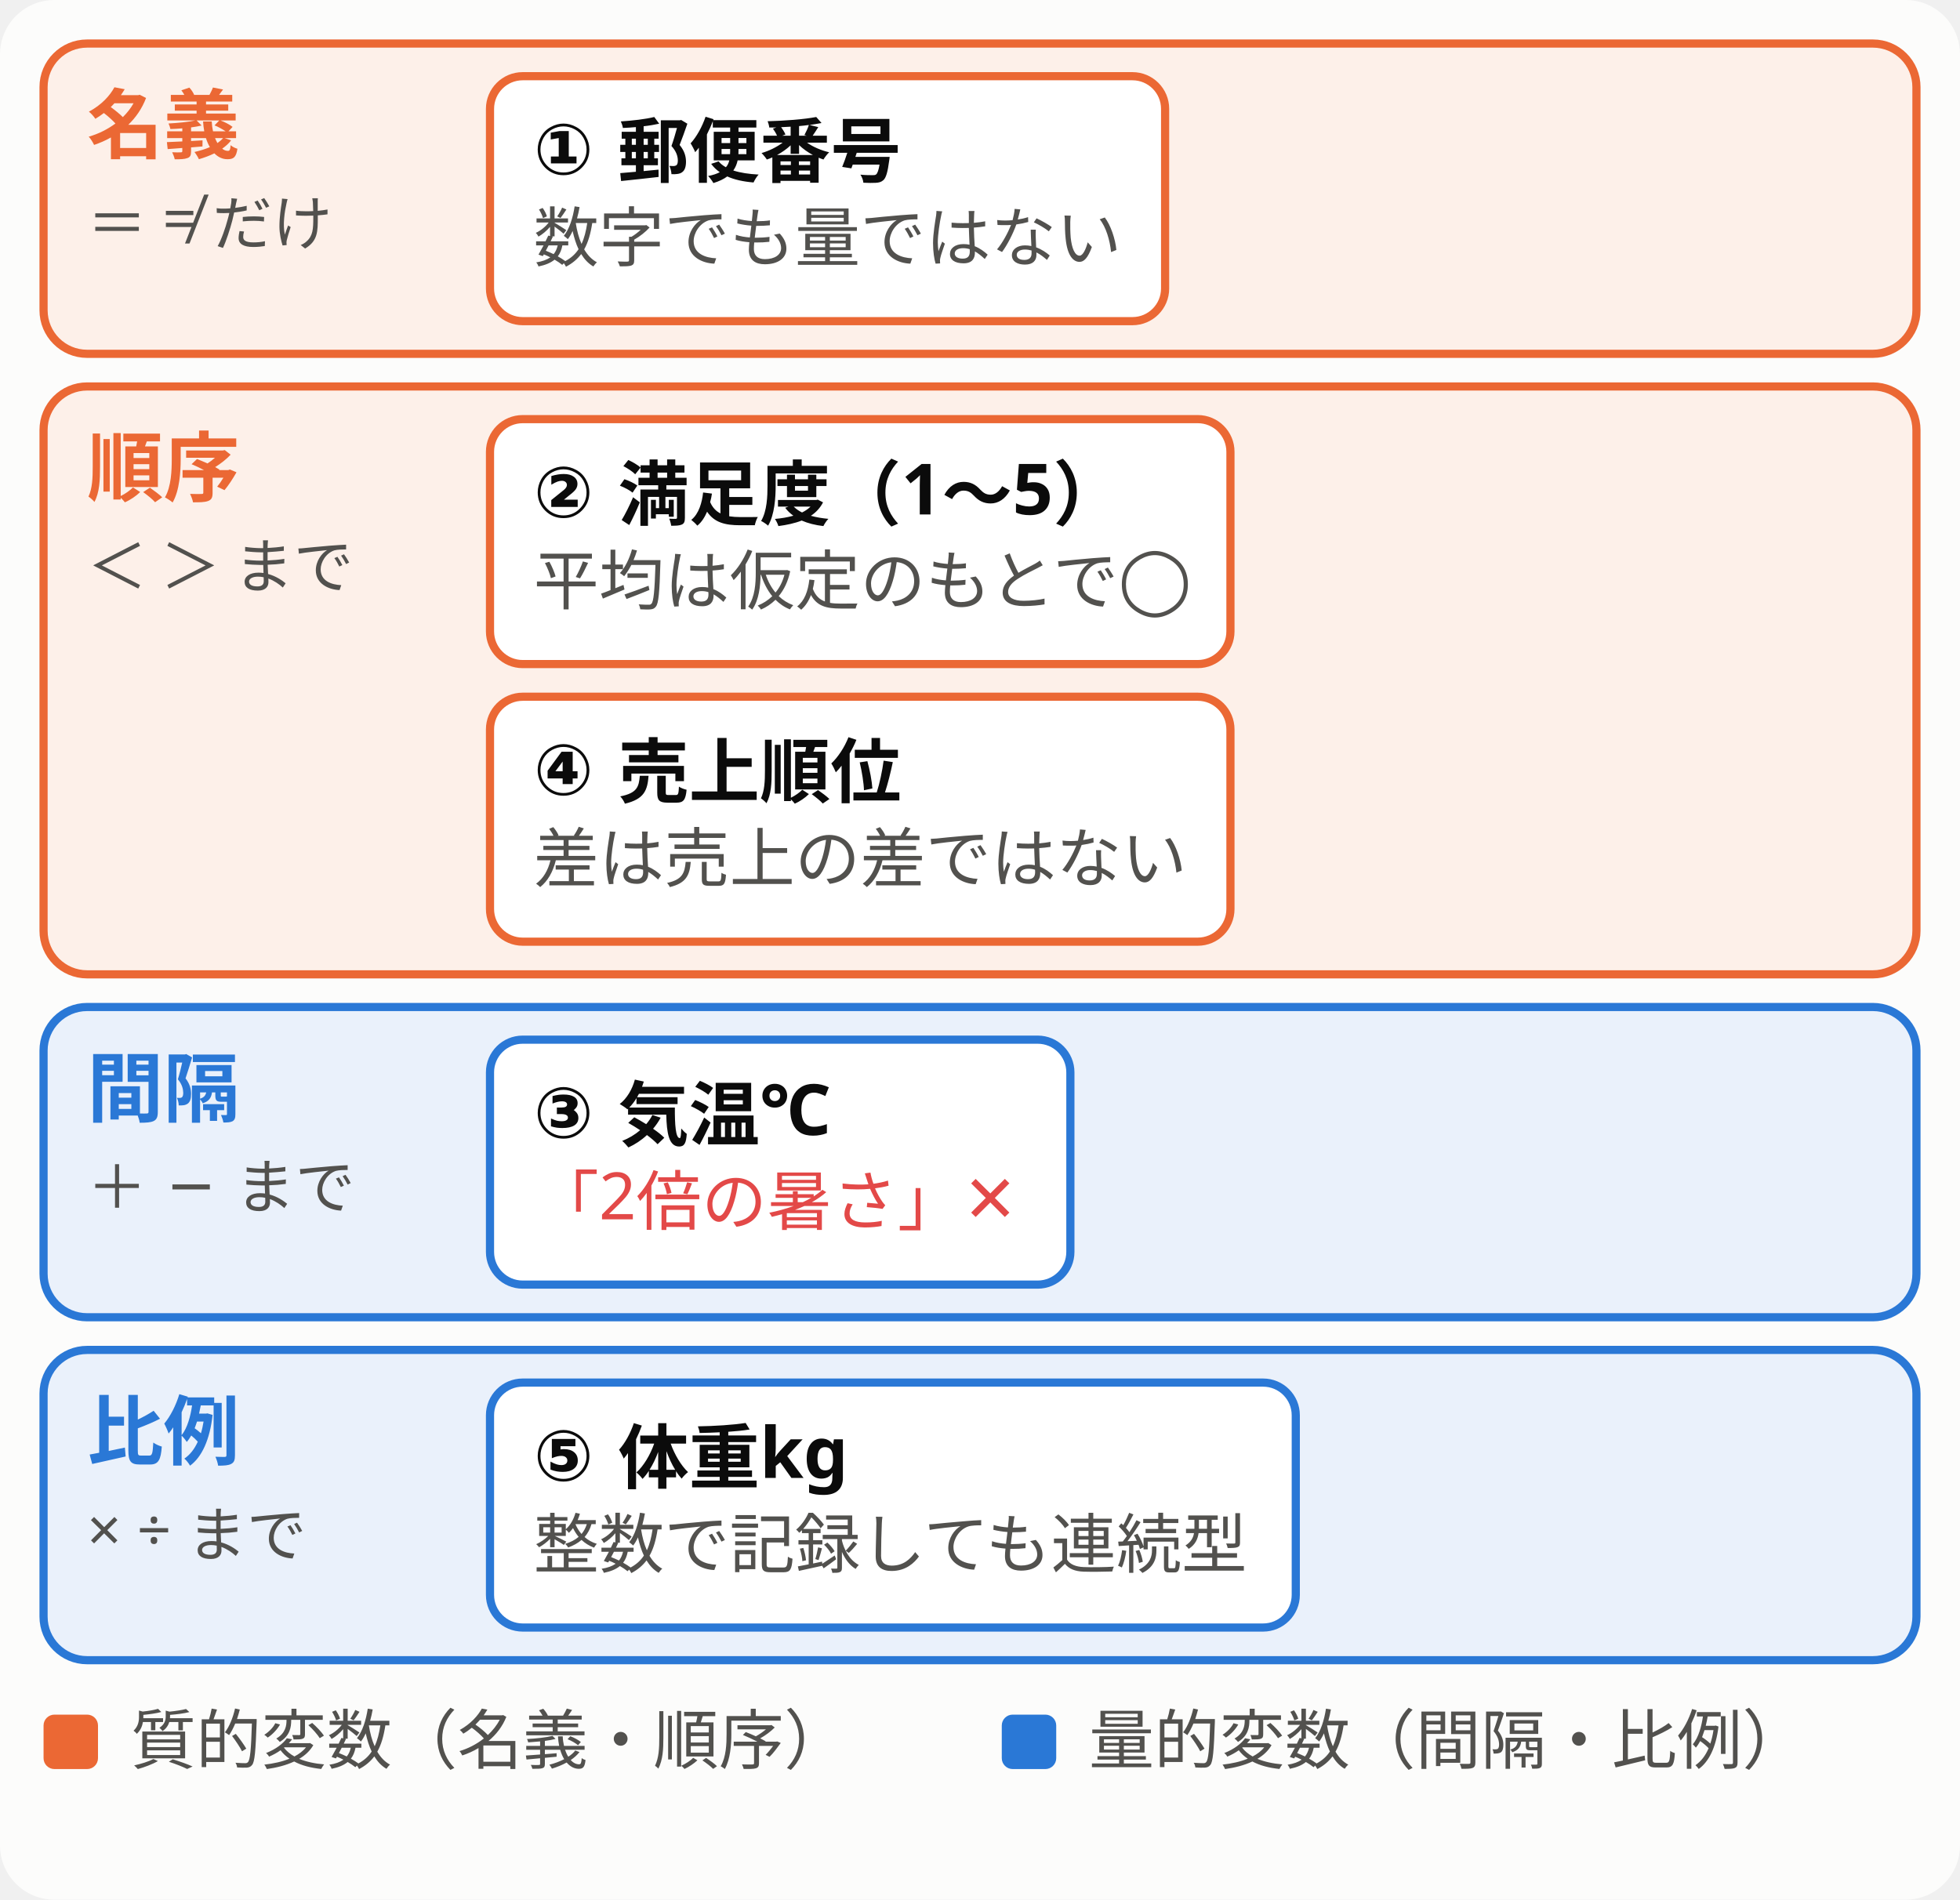
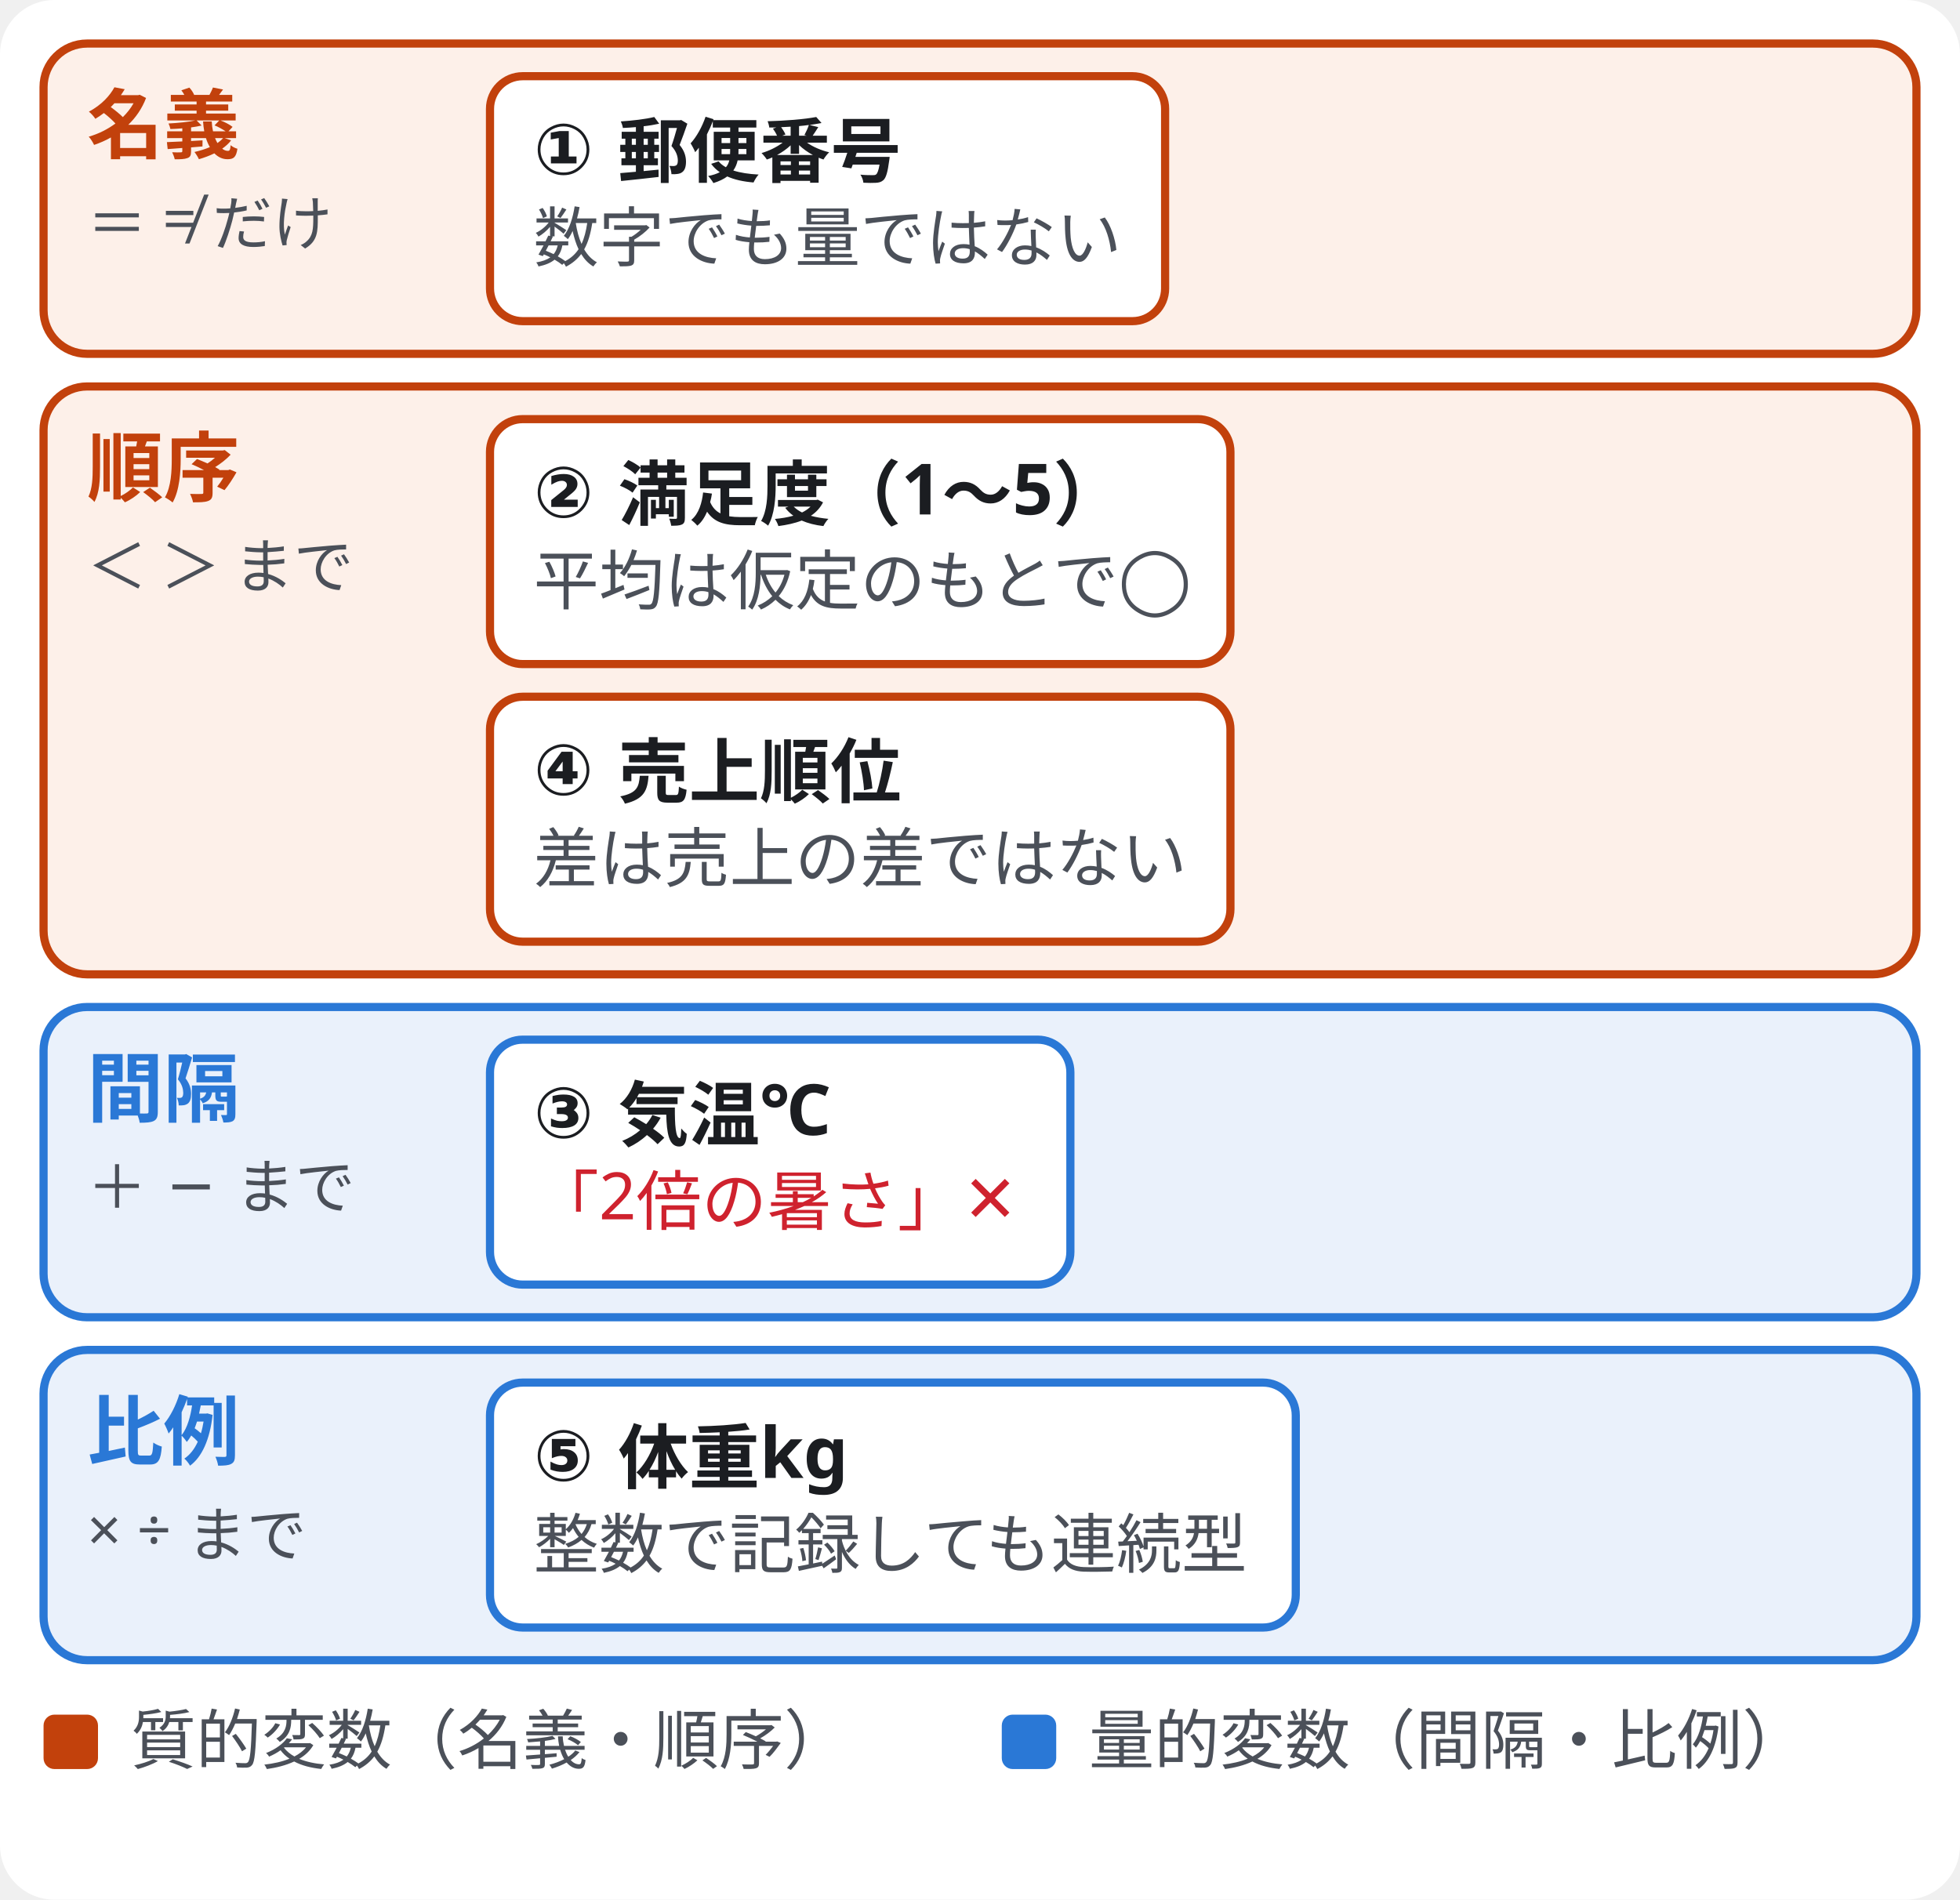
<svg xmlns="http://www.w3.org/2000/svg" viewBox="0 0 360 349" width="360" height="349" font-family="sans-serif">
-   <rect width="360" height="349" rx="10" fill="#fcfcfb" />
-   <rect x="8" y="8" width="344" height="57" rx="8" fill="#fdf0e9" stroke="#eb6834" stroke-width="1.5" />
-   <text x="16" y="28" font-size="14" fill="#eb6834" text-anchor="start" font-weight="bold">名義</text>
-   <text x="16" y="45" font-size="11" fill="#52514e" text-anchor="start">＝ ≠ だけ</text>
-   <rect x="90" y="14" width="124" height="45" rx="6" fill="#ffffff" stroke="#eb6834" stroke-width="1.5" />
-   <text x="98" y="32" font-size="13" fill="#0b0b0b" text-anchor="start" font-weight="bold">① 郵便番号</text>
-   <text x="98" y="48" font-size="12" fill="#52514e" text-anchor="start">数字でも量ではない</text>
-   <rect x="8" y="71" width="344" height="108" rx="8" fill="#fdf0e9" stroke="#eb6834" stroke-width="1.5" />
-   <text x="16" y="91" font-size="14" fill="#eb6834" text-anchor="start" font-weight="bold">順序</text>
-   <text x="16" y="108" font-size="11" fill="#52514e" text-anchor="start">＜ ＞ まで</text>
-   <rect x="90" y="77" width="136" height="45" rx="6" fill="#ffffff" stroke="#eb6834" stroke-width="1.5" />
-   <text x="98" y="95" font-size="13" fill="#0b0b0b" text-anchor="start" font-weight="bold">② 満足度（1〜5）</text>
-   <text x="98" y="111" font-size="12" fill="#52514e" text-anchor="start">平均は仮定のもとで◯</text>
-   <rect x="90" y="128" width="136" height="45" rx="6" fill="#ffffff" stroke="#eb6834" stroke-width="1.5" />
-   <text x="98" y="146" font-size="13" fill="#0b0b0b" text-anchor="start" font-weight="bold">④ 売上順位</text>
-   <text x="98" y="162" font-size="12" fill="#52514e" text-anchor="start">差は売上の差ではない</text>
+   <rect width="360" height="349" rx="10" fill="#ffffff" />
+   <rect x="8" y="8" width="344" height="57" rx="8" fill="#fdf0e9" stroke="#c2410c" stroke-width="1.5" />
+   <text x="16" y="28" font-size="14" fill="#c2410c" text-anchor="start" font-weight="bold">名義</text>
+   <text x="16" y="45" font-size="11" fill="#4b5059" text-anchor="start">＝ ≠ だけ</text>
+   <rect x="90" y="14" width="124" height="45" rx="6" fill="#ffffff" stroke="#c2410c" stroke-width="1.5" />
+   <text x="98" y="32" font-size="13" fill="#1b1d21" text-anchor="start" font-weight="bold">① 郵便番号</text>
+   <text x="98" y="48" font-size="12" fill="#4b5059" text-anchor="start">数字でも量ではない</text>
+   <rect x="8" y="71" width="344" height="108" rx="8" fill="#fdf0e9" stroke="#c2410c" stroke-width="1.5" />
+   <text x="16" y="91" font-size="14" fill="#c2410c" text-anchor="start" font-weight="bold">順序</text>
+   <text x="16" y="108" font-size="11" fill="#4b5059" text-anchor="start">＜ ＞ まで</text>
+   <rect x="90" y="77" width="136" height="45" rx="6" fill="#ffffff" stroke="#c2410c" stroke-width="1.5" />
+   <text x="98" y="95" font-size="13" fill="#1b1d21" text-anchor="start" font-weight="bold">② 満足度（1〜5）</text>
+   <text x="98" y="111" font-size="12" fill="#4b5059" text-anchor="start">平均は仮定のもとで◯</text>
+   <rect x="90" y="128" width="136" height="45" rx="6" fill="#ffffff" stroke="#c2410c" stroke-width="1.5" />
+   <text x="98" y="146" font-size="13" fill="#1b1d21" text-anchor="start" font-weight="bold">④ 売上順位</text>
+   <text x="98" y="162" font-size="12" fill="#4b5059" text-anchor="start">差は売上の差ではない</text>
  <rect x="8" y="185" width="344" height="57" rx="8" fill="#eaf1fb" stroke="#2a78d6" stroke-width="1.5" />
  <text x="16" y="205" font-size="14" fill="#2a78d6" text-anchor="start" font-weight="bold">間隔</text>
-   <text x="16" y="222" font-size="11" fill="#52514e" text-anchor="start">＋ − まで</text>
+   <text x="16" y="222" font-size="11" fill="#4b5059" text-anchor="start">＋ − まで</text>
  <rect x="90" y="191" width="106.6" height="45" rx="6" fill="#ffffff" stroke="#2a78d6" stroke-width="1.5" />
-   <text x="98" y="209" font-size="13" fill="#0b0b0b" text-anchor="start" font-weight="bold">③ 気温℃</text>
-   <text x="98" y="225" font-size="12" fill="#e34948" text-anchor="start">「2倍の暑さ」✕</text>
+   <text x="98" y="209" font-size="13" fill="#1b1d21" text-anchor="start" font-weight="bold">③ 気温℃</text>
+   <text x="98" y="225" font-size="12" fill="#cf222e" text-anchor="start">「2倍の暑さ」✕</text>
  <rect x="8" y="248" width="344" height="57" rx="8" fill="#eaf1fb" stroke="#2a78d6" stroke-width="1.5" />
  <text x="16" y="268" font-size="14" fill="#2a78d6" text-anchor="start" font-weight="bold">比例</text>
-   <text x="16" y="285" font-size="11" fill="#52514e" text-anchor="start">× ÷ まで</text>
+   <text x="16" y="285" font-size="11" fill="#4b5059" text-anchor="start">× ÷ まで</text>
  <rect x="90" y="254" width="148" height="45" rx="6" fill="#ffffff" stroke="#2a78d6" stroke-width="1.5" />
-   <text x="98" y="272" font-size="13" fill="#0b0b0b" text-anchor="start" font-weight="bold">⑤ 体重kg</text>
-   <text x="98" y="288" font-size="12" fill="#52514e" text-anchor="start">整数で記録しても連続型</text>
-   <rect x="8" y="315" width="10" height="10" rx="2" fill="#eb6834" />
-   <text x="24" y="324" font-size="12" fill="#52514e" text-anchor="start">質的変数（名義・順序）</text>
+   <text x="98" y="272" font-size="13" fill="#1b1d21" text-anchor="start" font-weight="bold">⑤ 体重kg</text>
+   <text x="98" y="288" font-size="12" fill="#4b5059" text-anchor="start">整数で記録しても連続型</text>
+   <rect x="8" y="315" width="10" height="10" rx="2" fill="#c2410c" />
+   <text x="24" y="324" font-size="12" fill="#4b5059" text-anchor="start">質的変数（名義・順序）</text>
  <rect x="184" y="315" width="10" height="10" rx="2" fill="#2a78d6" />
-   <text x="200" y="324" font-size="12" fill="#52514e" text-anchor="start">量的変数（間隔・比例）</text>
+   <text x="200" y="324" font-size="12" fill="#4b5059" text-anchor="start">量的変数（間隔・比例）</text>
</svg>
